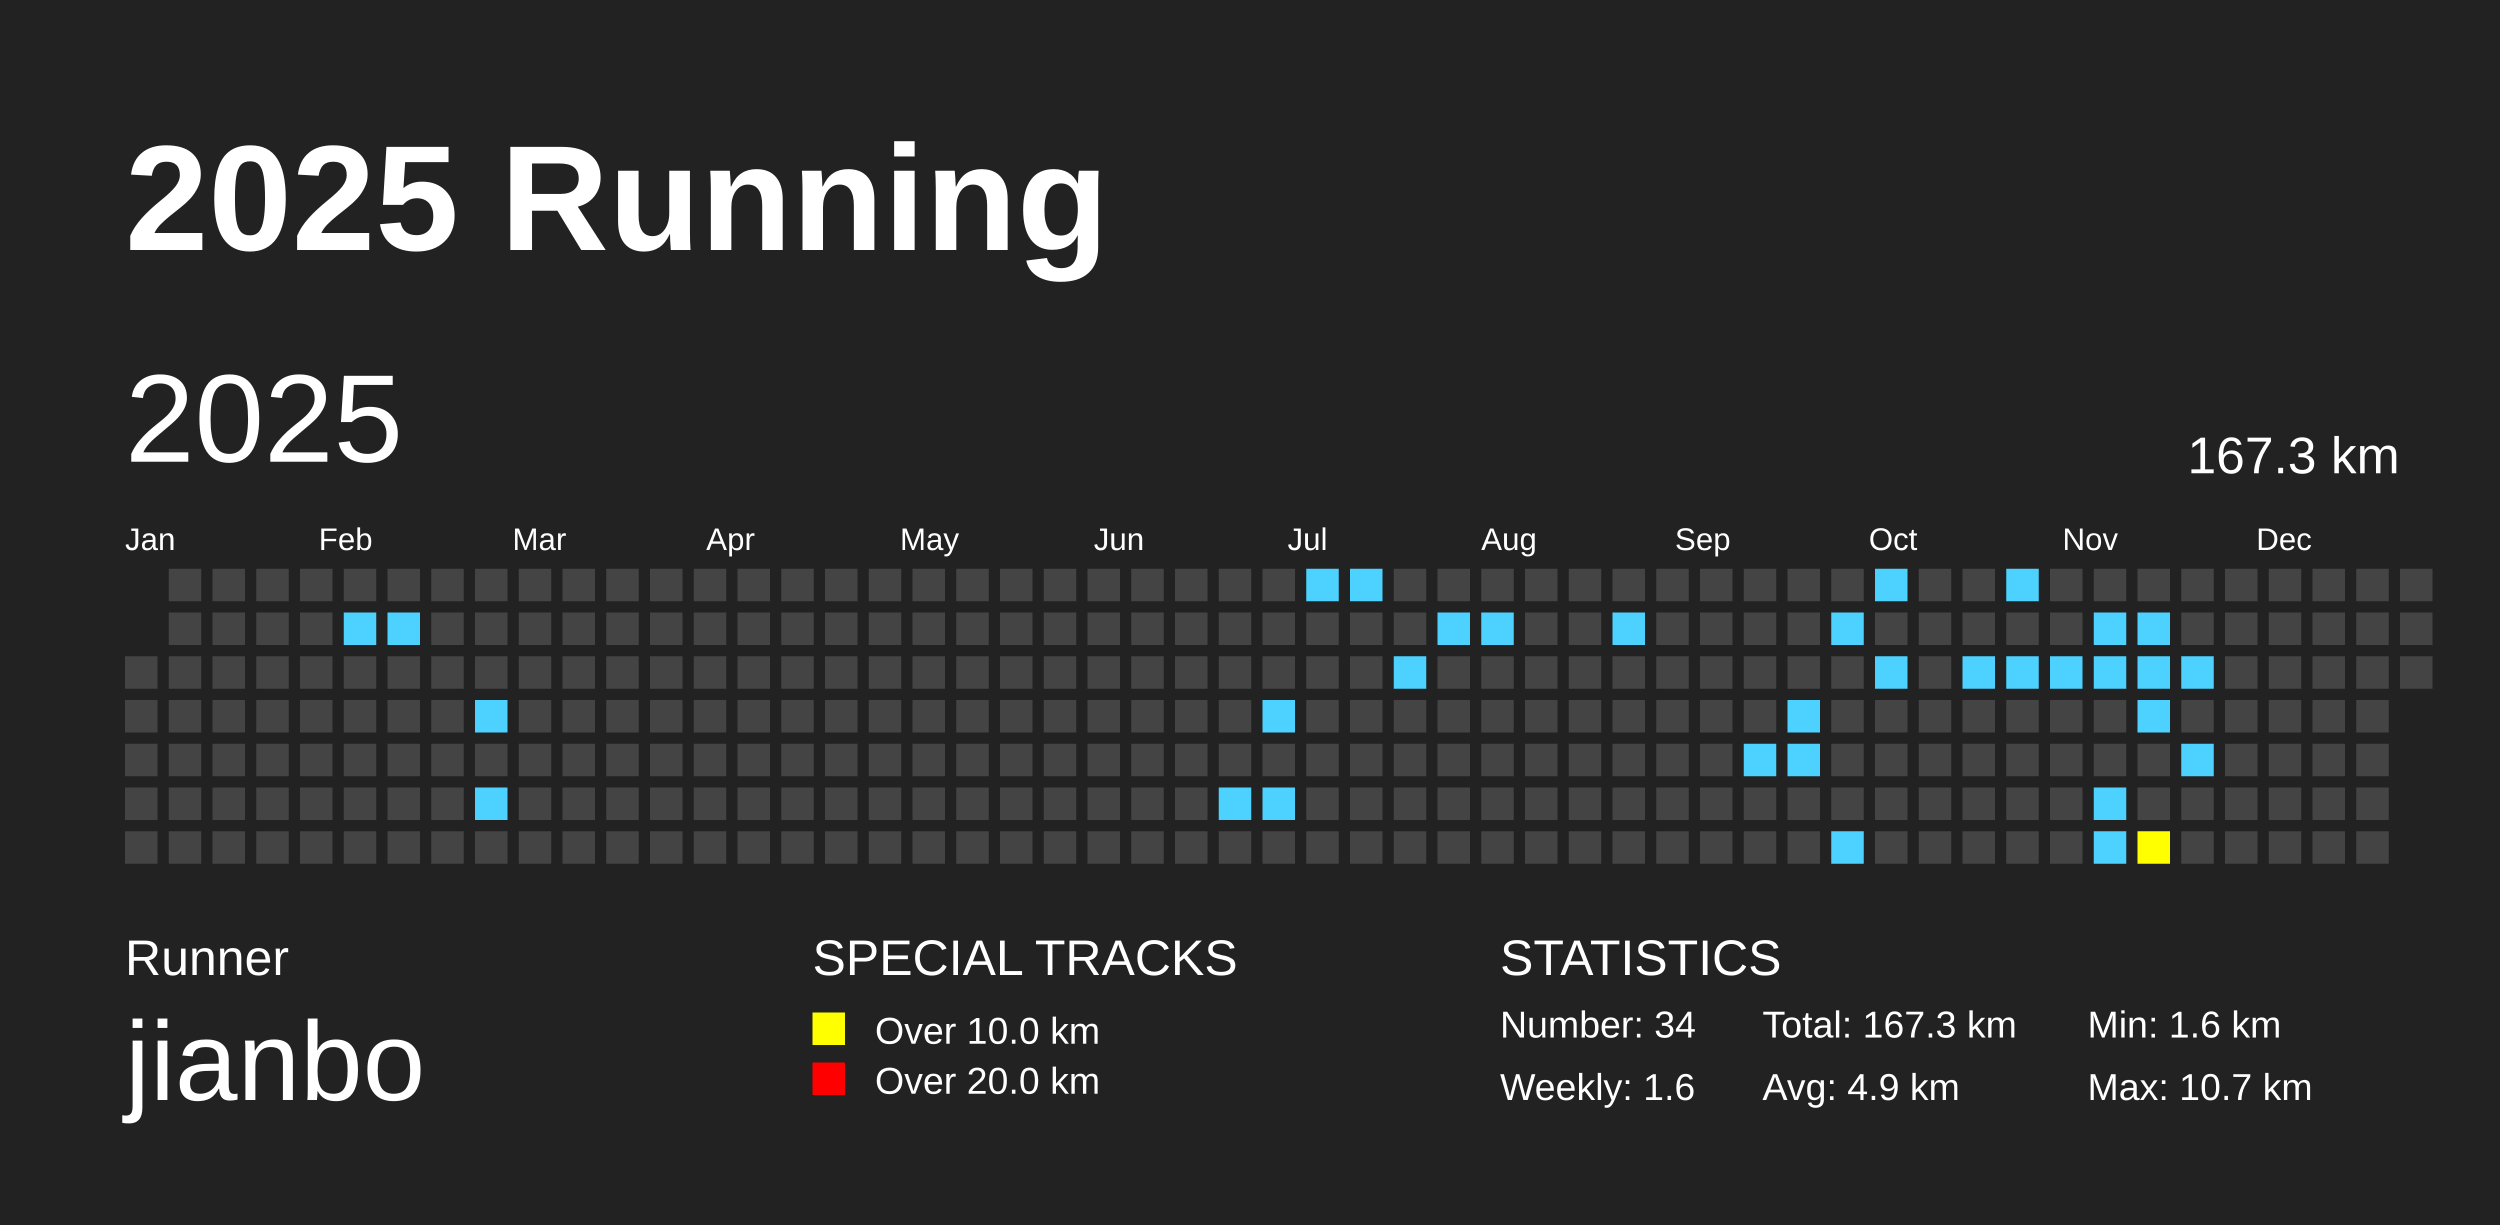
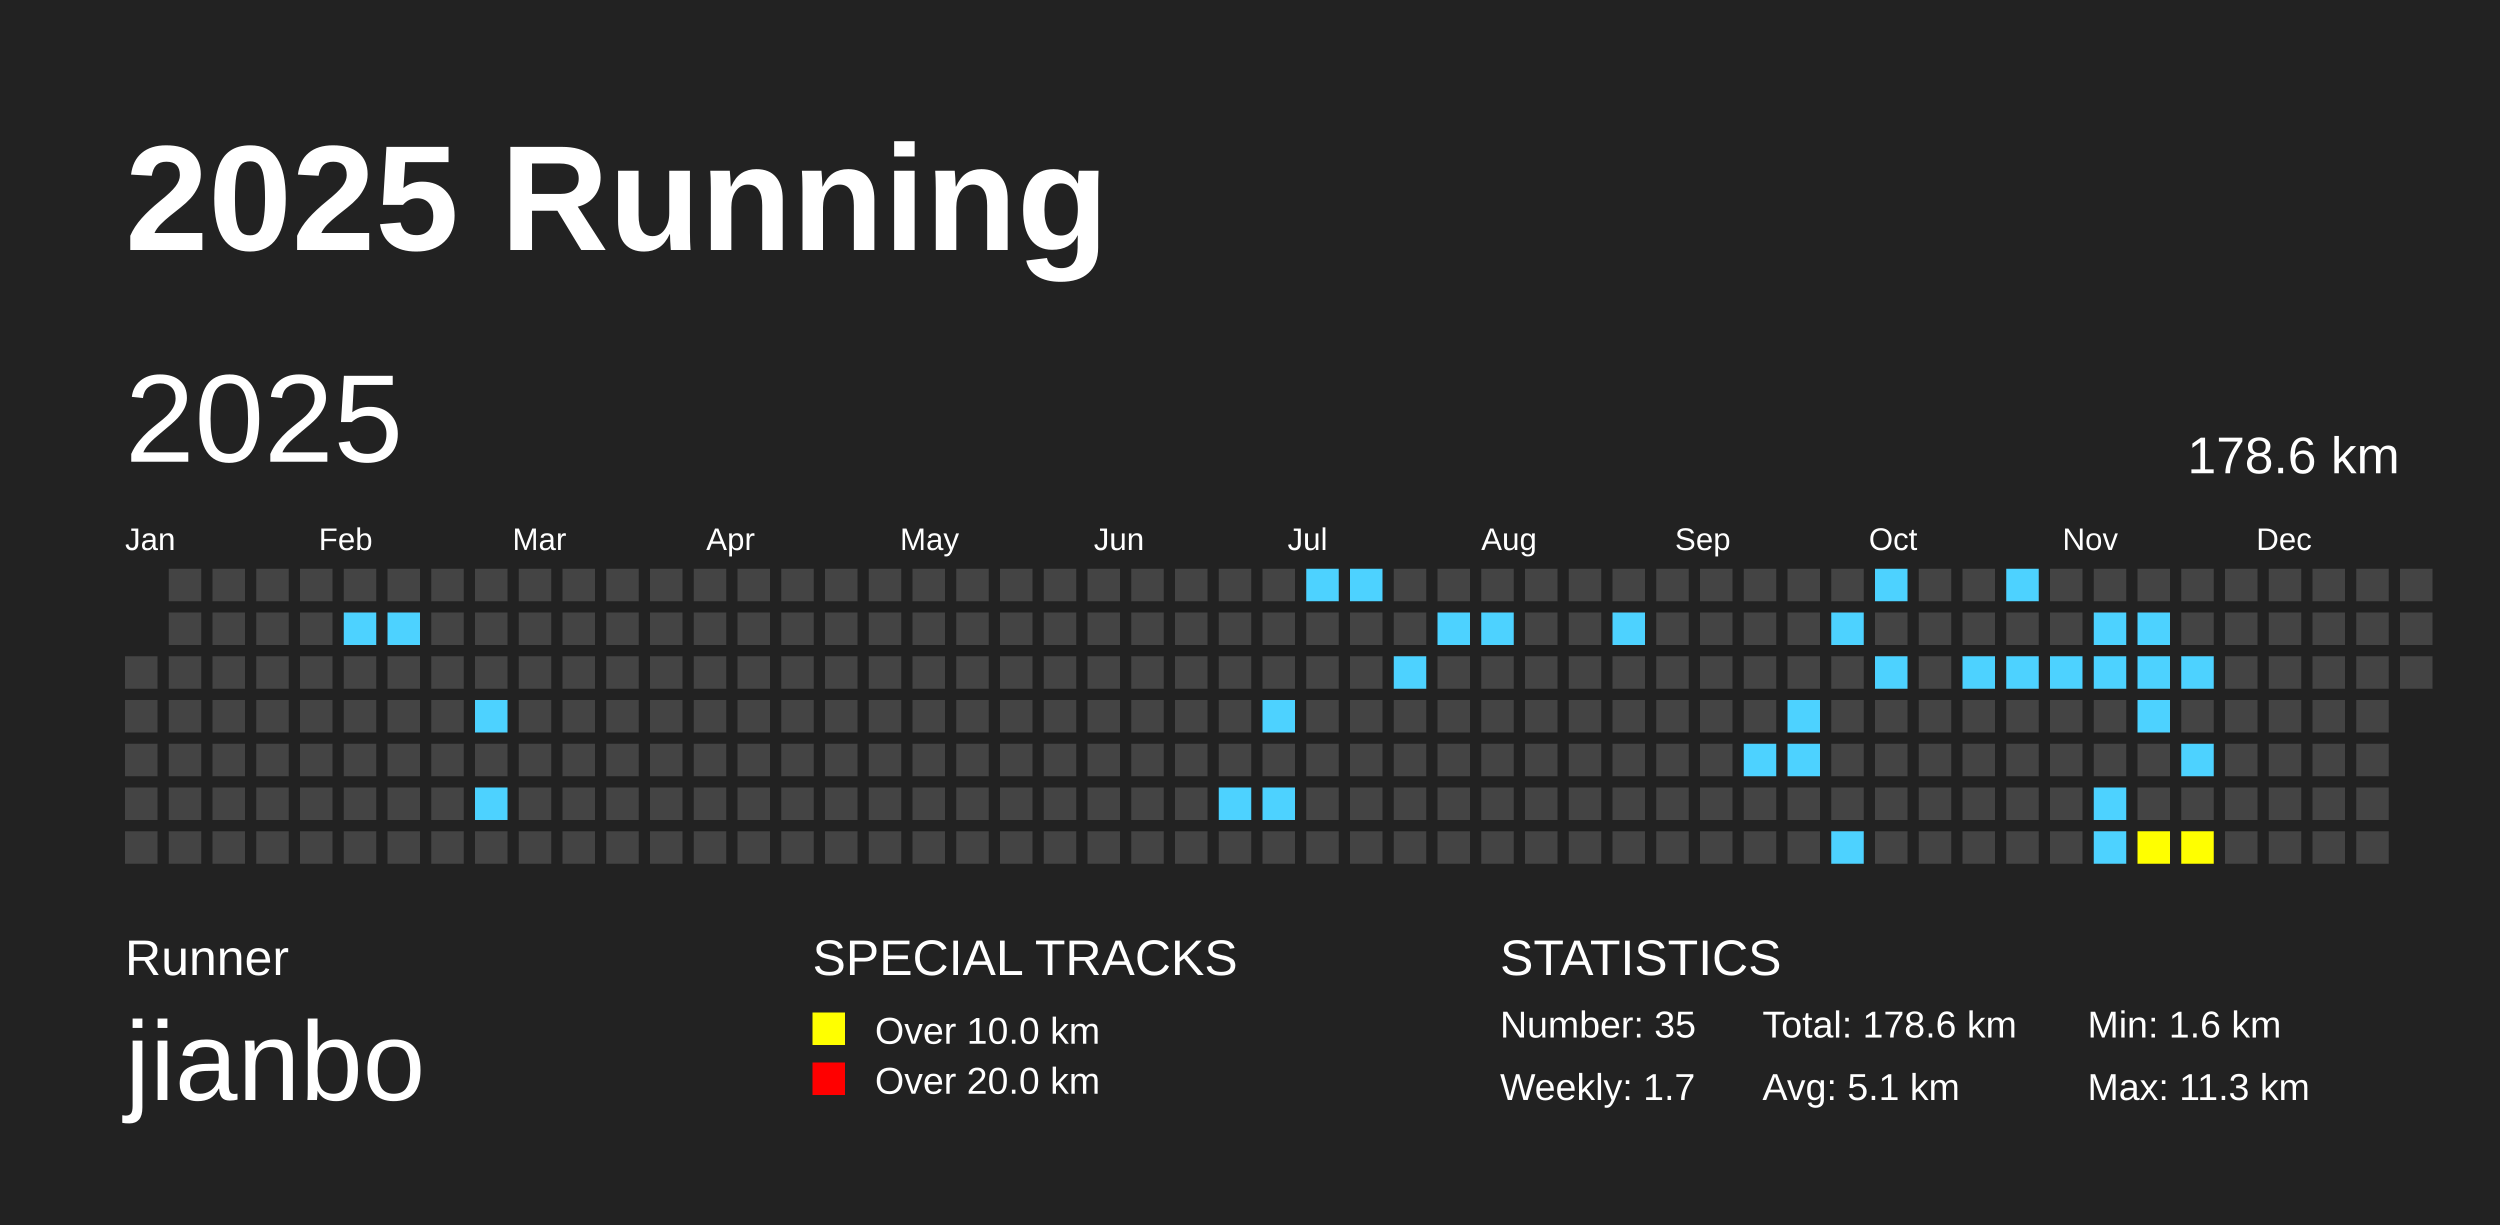
<svg xmlns="http://www.w3.org/2000/svg" baseProfile="full" height="98mm" version="1.1" viewBox="0,0,200,98" width="200mm">
  <defs />
  <rect fill="#222222" height="98" width="200" x="0" y="0" />
  <text fill="#FFFFFF" style="font-size:12px; font-family:Arial; font-weight:bold;" x="10" y="20">2025 Running</text>
  <text fill="#FFFFFF" style="font-size:4px; font-family:Arial" x="10" y="78">Runner</text>
  <text fill="#FFFFFF" style="font-size:9px; font-family:Arial" x="10" y="88">jianbo</text>
  <text fill="#FFFFFF" style="font-size:4px; font-family:Arial" x="65" y="78">SPECIAL TRACKS</text>
  <rect fill="yellow" height="2.6" width="2.6" x="65" y="81" />
  <text fill="#FFFFFF" style="font-size:3px; font-family:Arial" x="70" y="83.5">Over 10.0 km</text>
  <rect fill="red" height="2.6" width="2.6" x="65" y="85" />
  <text fill="#FFFFFF" style="font-size:3px; font-family:Arial" x="70" y="87.5">Over 20.0 km</text>
  <text fill="#FFFFFF" style="font-size:4px; font-family:Arial" x="120" y="78">STATISTICS</text>
-   <text fill="#FFFFFF" style="font-size:3px; font-family:Arial" x="120" y="83">Number: 34</text>
-   <text fill="#FFFFFF" style="font-size:3px; font-family:Arial" x="120" y="88">Weekly: 1.6</text>
-   <text fill="#FFFFFF" style="font-size:3px; font-family:Arial" x="141" y="83">Total: 167.3 km</text>
-   <text fill="#FFFFFF" style="font-size:3px; font-family:Arial" x="141" y="88">Avg: 4.9 km</text>
+   <text fill="#FFFFFF" style="font-size:3px; font-family:Arial" x="120" y="83">Number: 35</text>
+   <text fill="#FFFFFF" style="font-size:3px; font-family:Arial" x="120" y="88">Weekly: 1.7</text>
+   <text fill="#FFFFFF" style="font-size:3px; font-family:Arial" x="141" y="83">Total: 178.6 km</text>
+   <text fill="#FFFFFF" style="font-size:3px; font-family:Arial" x="141" y="88">Avg: 5.1 km</text>
  <text fill="#FFFFFF" style="font-size:3px; font-family:Arial" x="167" y="83">Min: 1.6 km</text>
-   <text fill="#FFFFFF" style="font-size:3px; font-family:Arial" x="167" y="88">Max: 10.7 km</text>
+   <text fill="#FFFFFF" style="font-size:3px; font-family:Arial" x="167" y="88">Max: 11.3 km</text>
  <text dominant-baseline="hanging" fill="#FFFFFF" style="font-size:10.0px; font-family:Arial;" x="10" y="30">2025</text>
-   <text dominant-baseline="hanging" fill="#FFFFFF" style="font-size:4.125px; font-family:Arial;" x="175" y="35">167.3 km</text>
+   <text dominant-baseline="hanging" fill="#FFFFFF" style="font-size:4.125px; font-family:Arial;" x="175" y="35">178.6 km</text>
  <text fill="#FFFFFF" style="font-size:2.5px; font-family:Arial" x="10.0" y="44">Jan</text>
  <text fill="#FFFFFF" style="font-size:2.5px; font-family:Arial" x="25.5" y="44">Feb</text>
  <text fill="#FFFFFF" style="font-size:2.5px; font-family:Arial" x="41.0" y="44">Mar</text>
  <text fill="#FFFFFF" style="font-size:2.5px; font-family:Arial" x="56.5" y="44">Apr</text>
  <text fill="#FFFFFF" style="font-size:2.5px; font-family:Arial" x="72.0" y="44">May</text>
  <text fill="#FFFFFF" style="font-size:2.5px; font-family:Arial" x="87.5" y="44">Jun</text>
  <text fill="#FFFFFF" style="font-size:2.5px; font-family:Arial" x="103.0" y="44">Jul</text>
  <text fill="#FFFFFF" style="font-size:2.5px; font-family:Arial" x="118.5" y="44">Aug</text>
  <text fill="#FFFFFF" style="font-size:2.5px; font-family:Arial" x="134.0" y="44">Sep</text>
  <text fill="#FFFFFF" style="font-size:2.5px; font-family:Arial" x="149.5" y="44">Oct</text>
  <text fill="#FFFFFF" style="font-size:2.5px; font-family:Arial" x="165.0" y="44">Nov</text>
  <text fill="#FFFFFF" style="font-size:2.5px; font-family:Arial" x="180.5" y="44">Dec</text>
  <rect fill="#444444" height="2.6" width="2.6" x="10.0" y="52.5" />
  <rect fill="#444444" height="2.6" width="2.6" x="10.0" y="56.0" />
  <rect fill="#444444" height="2.6" width="2.6" x="10.0" y="59.5" />
  <rect fill="#444444" height="2.6" width="2.6" x="10.0" y="63.0" />
  <rect fill="#444444" height="2.6" width="2.6" x="10.0" y="66.5" />
  <rect fill="#444444" height="2.6" width="2.6" x="13.5" y="45.5" />
  <rect fill="#444444" height="2.6" width="2.6" x="13.5" y="49.0" />
  <rect fill="#444444" height="2.6" width="2.6" x="13.5" y="52.5" />
  <rect fill="#444444" height="2.6" width="2.6" x="13.5" y="56.0" />
  <rect fill="#444444" height="2.6" width="2.6" x="13.5" y="59.5" />
  <rect fill="#444444" height="2.6" width="2.6" x="13.5" y="63.0" />
  <rect fill="#444444" height="2.6" width="2.6" x="13.5" y="66.5" />
  <rect fill="#444444" height="2.6" width="2.6" x="17.0" y="45.5" />
  <rect fill="#444444" height="2.6" width="2.6" x="17.0" y="49.0" />
  <rect fill="#444444" height="2.6" width="2.6" x="17.0" y="52.5" />
  <rect fill="#444444" height="2.6" width="2.6" x="17.0" y="56.0" />
  <rect fill="#444444" height="2.6" width="2.6" x="17.0" y="59.5" />
  <rect fill="#444444" height="2.6" width="2.6" x="17.0" y="63.0" />
  <rect fill="#444444" height="2.6" width="2.6" x="17.0" y="66.5" />
  <rect fill="#444444" height="2.6" width="2.6" x="20.5" y="45.5" />
  <rect fill="#444444" height="2.6" width="2.6" x="20.5" y="49.0" />
  <rect fill="#444444" height="2.6" width="2.6" x="20.5" y="52.5" />
  <rect fill="#444444" height="2.6" width="2.6" x="20.5" y="56.0" />
  <rect fill="#444444" height="2.6" width="2.6" x="20.5" y="59.5" />
  <rect fill="#444444" height="2.6" width="2.6" x="20.5" y="63.0" />
  <rect fill="#444444" height="2.6" width="2.6" x="20.5" y="66.5" />
  <rect fill="#444444" height="2.6" width="2.6" x="24.0" y="45.5" />
  <rect fill="#444444" height="2.6" width="2.6" x="24.0" y="49.0" />
  <rect fill="#444444" height="2.6" width="2.6" x="24.0" y="52.5" />
  <rect fill="#444444" height="2.6" width="2.6" x="24.0" y="56.0" />
  <rect fill="#444444" height="2.6" width="2.6" x="24.0" y="59.5" />
  <rect fill="#444444" height="2.6" width="2.6" x="24.0" y="63.0" />
  <rect fill="#444444" height="2.6" width="2.6" x="24.0" y="66.5" />
  <rect fill="#444444" height="2.6" width="2.6" x="27.5" y="45.5" />
  <rect fill="#4DD2FF" height="2.6" width="2.6" x="27.5" y="49.0" />
  <rect fill="#444444" height="2.6" width="2.6" x="27.5" y="52.5" />
  <rect fill="#444444" height="2.6" width="2.6" x="27.5" y="56.0" />
  <rect fill="#444444" height="2.6" width="2.6" x="27.5" y="59.5" />
  <rect fill="#444444" height="2.6" width="2.6" x="27.5" y="63.0" />
  <rect fill="#444444" height="2.6" width="2.6" x="27.5" y="66.5" />
  <rect fill="#444444" height="2.6" width="2.6" x="31.0" y="45.5" />
  <rect fill="#4DD2FF" height="2.6" width="2.6" x="31.0" y="49.0" />
  <rect fill="#444444" height="2.6" width="2.6" x="31.0" y="52.5" />
  <rect fill="#444444" height="2.6" width="2.6" x="31.0" y="56.0" />
  <rect fill="#444444" height="2.6" width="2.6" x="31.0" y="59.5" />
  <rect fill="#444444" height="2.6" width="2.6" x="31.0" y="63.0" />
  <rect fill="#444444" height="2.6" width="2.6" x="31.0" y="66.5" />
  <rect fill="#444444" height="2.6" width="2.6" x="34.5" y="45.5" />
  <rect fill="#444444" height="2.6" width="2.6" x="34.5" y="49.0" />
  <rect fill="#444444" height="2.6" width="2.6" x="34.5" y="52.5" />
  <rect fill="#444444" height="2.6" width="2.6" x="34.5" y="56.0" />
  <rect fill="#444444" height="2.6" width="2.6" x="34.5" y="59.5" />
  <rect fill="#444444" height="2.6" width="2.6" x="34.5" y="63.0" />
  <rect fill="#444444" height="2.6" width="2.6" x="34.5" y="66.5" />
  <rect fill="#444444" height="2.6" width="2.6" x="38.0" y="45.5" />
  <rect fill="#444444" height="2.6" width="2.6" x="38.0" y="49.0" />
  <rect fill="#444444" height="2.6" width="2.6" x="38.0" y="52.5" />
  <rect fill="#4DD2FF" height="2.6" width="2.6" x="38.0" y="56.0" />
  <rect fill="#444444" height="2.6" width="2.6" x="38.0" y="59.5" />
  <rect fill="#4DD2FF" height="2.6" width="2.6" x="38.0" y="63.0" />
  <rect fill="#444444" height="2.6" width="2.6" x="38.0" y="66.5" />
  <rect fill="#444444" height="2.6" width="2.6" x="41.5" y="45.5" />
  <rect fill="#444444" height="2.6" width="2.6" x="41.5" y="49.0" />
  <rect fill="#444444" height="2.6" width="2.6" x="41.5" y="52.5" />
  <rect fill="#444444" height="2.6" width="2.6" x="41.5" y="56.0" />
  <rect fill="#444444" height="2.6" width="2.6" x="41.5" y="59.5" />
  <rect fill="#444444" height="2.6" width="2.6" x="41.5" y="63.0" />
  <rect fill="#444444" height="2.6" width="2.6" x="41.5" y="66.5" />
  <rect fill="#444444" height="2.6" width="2.6" x="45.0" y="45.5" />
  <rect fill="#444444" height="2.6" width="2.6" x="45.0" y="49.0" />
  <rect fill="#444444" height="2.6" width="2.6" x="45.0" y="52.5" />
  <rect fill="#444444" height="2.6" width="2.6" x="45.0" y="56.0" />
  <rect fill="#444444" height="2.6" width="2.6" x="45.0" y="59.5" />
  <rect fill="#444444" height="2.6" width="2.6" x="45.0" y="63.0" />
  <rect fill="#444444" height="2.6" width="2.6" x="45.0" y="66.5" />
  <rect fill="#444444" height="2.6" width="2.6" x="48.5" y="45.5" />
  <rect fill="#444444" height="2.6" width="2.6" x="48.5" y="49.0" />
  <rect fill="#444444" height="2.6" width="2.6" x="48.5" y="52.5" />
  <rect fill="#444444" height="2.6" width="2.6" x="48.5" y="56.0" />
  <rect fill="#444444" height="2.6" width="2.6" x="48.5" y="59.5" />
  <rect fill="#444444" height="2.6" width="2.6" x="48.5" y="63.0" />
  <rect fill="#444444" height="2.6" width="2.6" x="48.5" y="66.5" />
  <rect fill="#444444" height="2.6" width="2.6" x="52.0" y="45.5" />
  <rect fill="#444444" height="2.6" width="2.6" x="52.0" y="49.0" />
  <rect fill="#444444" height="2.6" width="2.6" x="52.0" y="52.5" />
  <rect fill="#444444" height="2.6" width="2.6" x="52.0" y="56.0" />
  <rect fill="#444444" height="2.6" width="2.6" x="52.0" y="59.5" />
  <rect fill="#444444" height="2.6" width="2.6" x="52.0" y="63.0" />
  <rect fill="#444444" height="2.6" width="2.6" x="52.0" y="66.5" />
  <rect fill="#444444" height="2.6" width="2.6" x="55.5" y="45.5" />
  <rect fill="#444444" height="2.6" width="2.6" x="55.5" y="49.0" />
  <rect fill="#444444" height="2.6" width="2.6" x="55.5" y="52.5" />
  <rect fill="#444444" height="2.6" width="2.6" x="55.5" y="56.0" />
  <rect fill="#444444" height="2.6" width="2.6" x="55.5" y="59.5" />
  <rect fill="#444444" height="2.6" width="2.6" x="55.5" y="63.0" />
  <rect fill="#444444" height="2.6" width="2.6" x="55.5" y="66.5" />
  <rect fill="#444444" height="2.6" width="2.6" x="59.0" y="45.5" />
  <rect fill="#444444" height="2.6" width="2.6" x="59.0" y="49.0" />
  <rect fill="#444444" height="2.6" width="2.6" x="59.0" y="52.5" />
  <rect fill="#444444" height="2.6" width="2.6" x="59.0" y="56.0" />
  <rect fill="#444444" height="2.6" width="2.6" x="59.0" y="59.5" />
  <rect fill="#444444" height="2.6" width="2.6" x="59.0" y="63.0" />
  <rect fill="#444444" height="2.6" width="2.6" x="59.0" y="66.5" />
  <rect fill="#444444" height="2.6" width="2.6" x="62.5" y="45.5" />
  <rect fill="#444444" height="2.6" width="2.6" x="62.5" y="49.0" />
  <rect fill="#444444" height="2.6" width="2.6" x="62.5" y="52.5" />
  <rect fill="#444444" height="2.6" width="2.6" x="62.5" y="56.0" />
  <rect fill="#444444" height="2.6" width="2.6" x="62.5" y="59.5" />
  <rect fill="#444444" height="2.6" width="2.6" x="62.5" y="63.0" />
  <rect fill="#444444" height="2.6" width="2.6" x="62.5" y="66.5" />
  <rect fill="#444444" height="2.6" width="2.6" x="66.0" y="45.5" />
  <rect fill="#444444" height="2.6" width="2.6" x="66.0" y="49.0" />
  <rect fill="#444444" height="2.6" width="2.6" x="66.0" y="52.5" />
  <rect fill="#444444" height="2.6" width="2.6" x="66.0" y="56.0" />
  <rect fill="#444444" height="2.6" width="2.6" x="66.0" y="59.5" />
  <rect fill="#444444" height="2.6" width="2.6" x="66.0" y="63.0" />
  <rect fill="#444444" height="2.6" width="2.6" x="66.0" y="66.5" />
  <rect fill="#444444" height="2.6" width="2.6" x="69.5" y="45.5" />
  <rect fill="#444444" height="2.6" width="2.6" x="69.5" y="49.0" />
  <rect fill="#444444" height="2.6" width="2.6" x="69.5" y="52.5" />
  <rect fill="#444444" height="2.6" width="2.6" x="69.5" y="56.0" />
  <rect fill="#444444" height="2.6" width="2.6" x="69.5" y="59.5" />
  <rect fill="#444444" height="2.6" width="2.6" x="69.5" y="63.0" />
  <rect fill="#444444" height="2.6" width="2.6" x="69.5" y="66.5" />
  <rect fill="#444444" height="2.6" width="2.6" x="73.0" y="45.5" />
  <rect fill="#444444" height="2.6" width="2.6" x="73.0" y="49.0" />
  <rect fill="#444444" height="2.6" width="2.6" x="73.0" y="52.5" />
  <rect fill="#444444" height="2.6" width="2.6" x="73.0" y="56.0" />
  <rect fill="#444444" height="2.6" width="2.6" x="73.0" y="59.5" />
  <rect fill="#444444" height="2.6" width="2.6" x="73.0" y="63.0" />
  <rect fill="#444444" height="2.6" width="2.6" x="73.0" y="66.5" />
  <rect fill="#444444" height="2.6" width="2.6" x="76.5" y="45.5" />
  <rect fill="#444444" height="2.6" width="2.6" x="76.5" y="49.0" />
  <rect fill="#444444" height="2.6" width="2.6" x="76.5" y="52.5" />
  <rect fill="#444444" height="2.6" width="2.6" x="76.5" y="56.0" />
  <rect fill="#444444" height="2.6" width="2.6" x="76.5" y="59.5" />
  <rect fill="#444444" height="2.6" width="2.6" x="76.5" y="63.0" />
  <rect fill="#444444" height="2.6" width="2.6" x="76.5" y="66.5" />
  <rect fill="#444444" height="2.6" width="2.6" x="80.0" y="45.5" />
  <rect fill="#444444" height="2.6" width="2.6" x="80.0" y="49.0" />
  <rect fill="#444444" height="2.6" width="2.6" x="80.0" y="52.5" />
  <rect fill="#444444" height="2.6" width="2.6" x="80.0" y="56.0" />
  <rect fill="#444444" height="2.6" width="2.6" x="80.0" y="59.5" />
  <rect fill="#444444" height="2.6" width="2.6" x="80.0" y="63.0" />
  <rect fill="#444444" height="2.6" width="2.6" x="80.0" y="66.5" />
  <rect fill="#444444" height="2.6" width="2.6" x="83.5" y="45.5" />
  <rect fill="#444444" height="2.6" width="2.6" x="83.5" y="49.0" />
  <rect fill="#444444" height="2.6" width="2.6" x="83.5" y="52.5" />
  <rect fill="#444444" height="2.6" width="2.6" x="83.5" y="56.0" />
  <rect fill="#444444" height="2.6" width="2.6" x="83.5" y="59.5" />
  <rect fill="#444444" height="2.6" width="2.6" x="83.5" y="63.0" />
  <rect fill="#444444" height="2.6" width="2.6" x="83.5" y="66.5" />
  <rect fill="#444444" height="2.6" width="2.6" x="87.0" y="45.5" />
  <rect fill="#444444" height="2.6" width="2.6" x="87.0" y="49.0" />
  <rect fill="#444444" height="2.6" width="2.6" x="87.0" y="52.5" />
  <rect fill="#444444" height="2.6" width="2.6" x="87.0" y="56.0" />
  <rect fill="#444444" height="2.6" width="2.6" x="87.0" y="59.5" />
  <rect fill="#444444" height="2.6" width="2.6" x="87.0" y="63.0" />
  <rect fill="#444444" height="2.6" width="2.6" x="87.0" y="66.5" />
  <rect fill="#444444" height="2.6" width="2.6" x="90.5" y="45.5" />
  <rect fill="#444444" height="2.6" width="2.6" x="90.5" y="49.0" />
  <rect fill="#444444" height="2.6" width="2.6" x="90.5" y="52.5" />
  <rect fill="#444444" height="2.6" width="2.6" x="90.5" y="56.0" />
  <rect fill="#444444" height="2.6" width="2.6" x="90.5" y="59.5" />
  <rect fill="#444444" height="2.6" width="2.6" x="90.5" y="63.0" />
  <rect fill="#444444" height="2.6" width="2.6" x="90.5" y="66.5" />
  <rect fill="#444444" height="2.6" width="2.6" x="94.0" y="45.5" />
  <rect fill="#444444" height="2.6" width="2.6" x="94.0" y="49.0" />
  <rect fill="#444444" height="2.6" width="2.6" x="94.0" y="52.5" />
  <rect fill="#444444" height="2.6" width="2.6" x="94.0" y="56.0" />
  <rect fill="#444444" height="2.6" width="2.6" x="94.0" y="59.5" />
  <rect fill="#444444" height="2.6" width="2.6" x="94.0" y="63.0" />
  <rect fill="#444444" height="2.6" width="2.6" x="94.0" y="66.5" />
  <rect fill="#444444" height="2.6" width="2.6" x="97.5" y="45.5" />
  <rect fill="#444444" height="2.6" width="2.6" x="97.5" y="49.0" />
  <rect fill="#444444" height="2.6" width="2.6" x="97.5" y="52.5" />
  <rect fill="#444444" height="2.6" width="2.6" x="97.5" y="56.0" />
  <rect fill="#444444" height="2.6" width="2.6" x="97.5" y="59.5" />
  <rect fill="#4DD2FF" height="2.6" width="2.6" x="97.5" y="63.0" />
  <rect fill="#444444" height="2.6" width="2.6" x="97.5" y="66.5" />
  <rect fill="#444444" height="2.6" width="2.6" x="101.0" y="45.5" />
  <rect fill="#444444" height="2.6" width="2.6" x="101.0" y="49.0" />
  <rect fill="#444444" height="2.6" width="2.6" x="101.0" y="52.5" />
  <rect fill="#4DD2FF" height="2.6" width="2.6" x="101.0" y="56.0" />
  <rect fill="#444444" height="2.6" width="2.6" x="101.0" y="59.5" />
  <rect fill="#4DD2FF" height="2.6" width="2.6" x="101.0" y="63.0" />
  <rect fill="#444444" height="2.6" width="2.6" x="101.0" y="66.5" />
  <rect fill="#4DD2FF" height="2.6" width="2.6" x="104.5" y="45.5" />
  <rect fill="#444444" height="2.6" width="2.6" x="104.5" y="49.0" />
  <rect fill="#444444" height="2.6" width="2.6" x="104.5" y="52.5" />
  <rect fill="#444444" height="2.6" width="2.6" x="104.5" y="56.0" />
  <rect fill="#444444" height="2.6" width="2.6" x="104.5" y="59.5" />
  <rect fill="#444444" height="2.6" width="2.6" x="104.5" y="63.0" />
  <rect fill="#444444" height="2.6" width="2.6" x="104.5" y="66.5" />
  <rect fill="#4DD2FF" height="2.6" width="2.6" x="108.0" y="45.5" />
  <rect fill="#444444" height="2.6" width="2.6" x="108.0" y="49.0" />
  <rect fill="#444444" height="2.6" width="2.6" x="108.0" y="52.5" />
  <rect fill="#444444" height="2.6" width="2.6" x="108.0" y="56.0" />
  <rect fill="#444444" height="2.6" width="2.6" x="108.0" y="59.5" />
  <rect fill="#444444" height="2.6" width="2.6" x="108.0" y="63.0" />
  <rect fill="#444444" height="2.6" width="2.6" x="108.0" y="66.5" />
  <rect fill="#444444" height="2.6" width="2.6" x="111.5" y="45.5" />
  <rect fill="#444444" height="2.6" width="2.6" x="111.5" y="49.0" />
  <rect fill="#4DD2FF" height="2.6" width="2.6" x="111.5" y="52.5" />
  <rect fill="#444444" height="2.6" width="2.6" x="111.5" y="56.0" />
  <rect fill="#444444" height="2.6" width="2.6" x="111.5" y="59.5" />
  <rect fill="#444444" height="2.6" width="2.6" x="111.5" y="63.0" />
  <rect fill="#444444" height="2.6" width="2.6" x="111.5" y="66.5" />
  <rect fill="#444444" height="2.6" width="2.6" x="115.0" y="45.5" />
  <rect fill="#4DD2FF" height="2.6" width="2.6" x="115.0" y="49.0" />
  <rect fill="#444444" height="2.6" width="2.6" x="115.0" y="52.5" />
  <rect fill="#444444" height="2.6" width="2.6" x="115.0" y="56.0" />
  <rect fill="#444444" height="2.6" width="2.6" x="115.0" y="59.5" />
  <rect fill="#444444" height="2.6" width="2.6" x="115.0" y="63.0" />
  <rect fill="#444444" height="2.6" width="2.6" x="115.0" y="66.5" />
  <rect fill="#444444" height="2.6" width="2.6" x="118.5" y="45.5" />
  <rect fill="#4DD2FF" height="2.6" width="2.6" x="118.5" y="49.0" />
  <rect fill="#444444" height="2.6" width="2.6" x="118.5" y="52.5" />
  <rect fill="#444444" height="2.6" width="2.6" x="118.5" y="56.0" />
  <rect fill="#444444" height="2.6" width="2.6" x="118.5" y="59.5" />
  <rect fill="#444444" height="2.6" width="2.6" x="118.5" y="63.0" />
  <rect fill="#444444" height="2.6" width="2.6" x="118.5" y="66.5" />
  <rect fill="#444444" height="2.6" width="2.6" x="122.0" y="45.5" />
  <rect fill="#444444" height="2.6" width="2.6" x="122.0" y="49.0" />
  <rect fill="#444444" height="2.6" width="2.6" x="122.0" y="52.5" />
  <rect fill="#444444" height="2.6" width="2.6" x="122.0" y="56.0" />
  <rect fill="#444444" height="2.6" width="2.6" x="122.0" y="59.5" />
  <rect fill="#444444" height="2.6" width="2.6" x="122.0" y="63.0" />
  <rect fill="#444444" height="2.6" width="2.6" x="122.0" y="66.5" />
  <rect fill="#444444" height="2.6" width="2.6" x="125.5" y="45.5" />
  <rect fill="#444444" height="2.6" width="2.6" x="125.5" y="49.0" />
  <rect fill="#444444" height="2.6" width="2.6" x="125.5" y="52.5" />
  <rect fill="#444444" height="2.6" width="2.6" x="125.5" y="56.0" />
  <rect fill="#444444" height="2.6" width="2.6" x="125.5" y="59.5" />
  <rect fill="#444444" height="2.6" width="2.6" x="125.5" y="63.0" />
  <rect fill="#444444" height="2.6" width="2.6" x="125.5" y="66.5" />
  <rect fill="#444444" height="2.6" width="2.6" x="129.0" y="45.5" />
  <rect fill="#4DD2FF" height="2.6" width="2.6" x="129.0" y="49.0" />
  <rect fill="#444444" height="2.6" width="2.6" x="129.0" y="52.5" />
  <rect fill="#444444" height="2.6" width="2.6" x="129.0" y="56.0" />
  <rect fill="#444444" height="2.6" width="2.6" x="129.0" y="59.5" />
  <rect fill="#444444" height="2.6" width="2.6" x="129.0" y="63.0" />
  <rect fill="#444444" height="2.6" width="2.6" x="129.0" y="66.5" />
  <rect fill="#444444" height="2.6" width="2.6" x="132.5" y="45.5" />
  <rect fill="#444444" height="2.6" width="2.6" x="132.5" y="49.0" />
  <rect fill="#444444" height="2.6" width="2.6" x="132.5" y="52.5" />
  <rect fill="#444444" height="2.6" width="2.6" x="132.5" y="56.0" />
  <rect fill="#444444" height="2.6" width="2.6" x="132.5" y="59.5" />
  <rect fill="#444444" height="2.6" width="2.6" x="132.5" y="63.0" />
  <rect fill="#444444" height="2.6" width="2.6" x="132.5" y="66.5" />
  <rect fill="#444444" height="2.6" width="2.6" x="136.0" y="45.5" />
  <rect fill="#444444" height="2.6" width="2.6" x="136.0" y="49.0" />
  <rect fill="#444444" height="2.6" width="2.6" x="136.0" y="52.5" />
  <rect fill="#444444" height="2.6" width="2.6" x="136.0" y="56.0" />
  <rect fill="#444444" height="2.6" width="2.6" x="136.0" y="59.5" />
  <rect fill="#444444" height="2.6" width="2.6" x="136.0" y="63.0" />
  <rect fill="#444444" height="2.6" width="2.6" x="136.0" y="66.5" />
  <rect fill="#444444" height="2.6" width="2.6" x="139.5" y="45.5" />
  <rect fill="#444444" height="2.6" width="2.6" x="139.5" y="49.0" />
  <rect fill="#444444" height="2.6" width="2.6" x="139.5" y="52.5" />
  <rect fill="#444444" height="2.6" width="2.6" x="139.5" y="56.0" />
  <rect fill="#4DD2FF" height="2.6" width="2.6" x="139.5" y="59.5" />
  <rect fill="#444444" height="2.6" width="2.6" x="139.5" y="63.0" />
  <rect fill="#444444" height="2.6" width="2.6" x="139.5" y="66.5" />
  <rect fill="#444444" height="2.6" width="2.6" x="143.0" y="45.5" />
  <rect fill="#444444" height="2.6" width="2.6" x="143.0" y="49.0" />
  <rect fill="#444444" height="2.6" width="2.6" x="143.0" y="52.5" />
  <rect fill="#4DD2FF" height="2.6" width="2.6" x="143.0" y="56.0" />
  <rect fill="#4DD2FF" height="2.6" width="2.6" x="143.0" y="59.5" />
  <rect fill="#444444" height="2.6" width="2.6" x="143.0" y="63.0" />
  <rect fill="#444444" height="2.6" width="2.6" x="143.0" y="66.5" />
  <rect fill="#444444" height="2.6" width="2.6" x="146.5" y="45.5" />
  <rect fill="#4DD2FF" height="2.6" width="2.6" x="146.5" y="49.0" />
  <rect fill="#444444" height="2.6" width="2.6" x="146.5" y="52.5" />
  <rect fill="#444444" height="2.6" width="2.6" x="146.5" y="56.0" />
  <rect fill="#444444" height="2.6" width="2.6" x="146.5" y="59.5" />
  <rect fill="#444444" height="2.6" width="2.6" x="146.5" y="63.0" />
  <rect fill="#4DD2FF" height="2.6" width="2.6" x="146.5" y="66.5" />
  <rect fill="#4DD2FF" height="2.6" width="2.6" x="150.0" y="45.5" />
  <rect fill="#444444" height="2.6" width="2.6" x="150.0" y="49.0" />
  <rect fill="#4DD2FF" height="2.6" width="2.6" x="150.0" y="52.5" />
  <rect fill="#444444" height="2.6" width="2.6" x="150.0" y="56.0" />
  <rect fill="#444444" height="2.6" width="2.6" x="150.0" y="59.5" />
  <rect fill="#444444" height="2.6" width="2.6" x="150.0" y="63.0" />
  <rect fill="#444444" height="2.6" width="2.6" x="150.0" y="66.5" />
  <rect fill="#444444" height="2.6" width="2.6" x="153.5" y="45.5" />
  <rect fill="#444444" height="2.6" width="2.6" x="153.5" y="49.0" />
  <rect fill="#444444" height="2.6" width="2.6" x="153.5" y="52.5" />
  <rect fill="#444444" height="2.6" width="2.6" x="153.5" y="56.0" />
  <rect fill="#444444" height="2.6" width="2.6" x="153.5" y="59.5" />
  <rect fill="#444444" height="2.6" width="2.6" x="153.5" y="63.0" />
  <rect fill="#444444" height="2.6" width="2.6" x="153.5" y="66.5" />
  <rect fill="#444444" height="2.6" width="2.6" x="157.0" y="45.5" />
  <rect fill="#444444" height="2.6" width="2.6" x="157.0" y="49.0" />
  <rect fill="#4DD2FF" height="2.6" width="2.6" x="157.0" y="52.5" />
  <rect fill="#444444" height="2.6" width="2.6" x="157.0" y="56.0" />
  <rect fill="#444444" height="2.6" width="2.6" x="157.0" y="59.5" />
  <rect fill="#444444" height="2.6" width="2.6" x="157.0" y="63.0" />
  <rect fill="#444444" height="2.6" width="2.6" x="157.0" y="66.5" />
  <rect fill="#4DD2FF" height="2.6" width="2.6" x="160.5" y="45.5" />
  <rect fill="#444444" height="2.6" width="2.6" x="160.5" y="49.0" />
  <rect fill="#4DD2FF" height="2.6" width="2.6" x="160.5" y="52.5" />
  <rect fill="#444444" height="2.6" width="2.6" x="160.5" y="56.0" />
  <rect fill="#444444" height="2.6" width="2.6" x="160.5" y="59.5" />
  <rect fill="#444444" height="2.6" width="2.6" x="160.5" y="63.0" />
  <rect fill="#444444" height="2.6" width="2.6" x="160.5" y="66.5" />
  <rect fill="#444444" height="2.6" width="2.6" x="164.0" y="45.5" />
  <rect fill="#444444" height="2.6" width="2.6" x="164.0" y="49.0" />
  <rect fill="#4DD2FF" height="2.6" width="2.6" x="164.0" y="52.5" />
  <rect fill="#444444" height="2.6" width="2.6" x="164.0" y="56.0" />
  <rect fill="#444444" height="2.6" width="2.6" x="164.0" y="59.5" />
  <rect fill="#444444" height="2.6" width="2.6" x="164.0" y="63.0" />
  <rect fill="#444444" height="2.6" width="2.6" x="164.0" y="66.5" />
  <rect fill="#444444" height="2.6" width="2.6" x="167.5" y="45.5" />
  <rect fill="#4DD2FF" height="2.6" width="2.6" x="167.5" y="49.0" />
  <rect fill="#4DD2FF" height="2.6" width="2.6" x="167.5" y="52.5" />
  <rect fill="#444444" height="2.6" width="2.6" x="167.5" y="56.0" />
  <rect fill="#444444" height="2.6" width="2.6" x="167.5" y="59.5" />
  <rect fill="#4DD2FF" height="2.6" width="2.6" x="167.5" y="63.0" />
  <rect fill="#4DD2FF" height="2.6" width="2.6" x="167.5" y="66.5" />
  <rect fill="#444444" height="2.6" width="2.6" x="171.0" y="45.5" />
  <rect fill="#4DD2FF" height="2.6" width="2.6" x="171.0" y="49.0" />
  <rect fill="#4DD2FF" height="2.6" width="2.6" x="171.0" y="52.5" />
  <rect fill="#4DD2FF" height="2.6" width="2.6" x="171.0" y="56.0" />
  <rect fill="#444444" height="2.6" width="2.6" x="171.0" y="59.5" />
  <rect fill="#444444" height="2.6" width="2.6" x="171.0" y="63.0" />
  <rect fill="yellow" height="2.6" width="2.6" x="171.0" y="66.5" />
  <rect fill="#444444" height="2.6" width="2.6" x="174.5" y="45.5" />
  <rect fill="#444444" height="2.6" width="2.6" x="174.5" y="49.0" />
  <rect fill="#4DD2FF" height="2.6" width="2.6" x="174.5" y="52.5" />
  <rect fill="#444444" height="2.6" width="2.6" x="174.5" y="56.0" />
  <rect fill="#4DD2FF" height="2.6" width="2.6" x="174.5" y="59.5" />
  <rect fill="#444444" height="2.6" width="2.6" x="174.5" y="63.0" />
-   <rect fill="#444444" height="2.6" width="2.6" x="174.5" y="66.5" />
+   <rect fill="yellow" height="2.6" width="2.6" x="174.5" y="66.5" />
  <rect fill="#444444" height="2.6" width="2.6" x="178.0" y="45.5" />
  <rect fill="#444444" height="2.6" width="2.6" x="178.0" y="49.0" />
  <rect fill="#444444" height="2.6" width="2.6" x="178.0" y="52.5" />
  <rect fill="#444444" height="2.6" width="2.6" x="178.0" y="56.0" />
  <rect fill="#444444" height="2.6" width="2.6" x="178.0" y="59.5" />
  <rect fill="#444444" height="2.6" width="2.6" x="178.0" y="63.0" />
  <rect fill="#444444" height="2.6" width="2.6" x="178.0" y="66.5" />
  <rect fill="#444444" height="2.6" width="2.6" x="181.5" y="45.5" />
  <rect fill="#444444" height="2.6" width="2.6" x="181.5" y="49.0" />
  <rect fill="#444444" height="2.6" width="2.6" x="181.5" y="52.5" />
  <rect fill="#444444" height="2.6" width="2.6" x="181.5" y="56.0" />
  <rect fill="#444444" height="2.6" width="2.6" x="181.5" y="59.5" />
  <rect fill="#444444" height="2.6" width="2.6" x="181.5" y="63.0" />
  <rect fill="#444444" height="2.6" width="2.6" x="181.5" y="66.5" />
  <rect fill="#444444" height="2.6" width="2.6" x="185.0" y="45.5" />
  <rect fill="#444444" height="2.6" width="2.6" x="185.0" y="49.0" />
  <rect fill="#444444" height="2.6" width="2.6" x="185.0" y="52.5" />
  <rect fill="#444444" height="2.6" width="2.6" x="185.0" y="56.0" />
  <rect fill="#444444" height="2.6" width="2.6" x="185.0" y="59.5" />
  <rect fill="#444444" height="2.6" width="2.6" x="185.0" y="63.0" />
  <rect fill="#444444" height="2.6" width="2.6" x="185.0" y="66.5" />
  <rect fill="#444444" height="2.6" width="2.6" x="188.5" y="45.5" />
  <rect fill="#444444" height="2.6" width="2.6" x="188.5" y="49.0" />
  <rect fill="#444444" height="2.6" width="2.6" x="188.5" y="52.5" />
  <rect fill="#444444" height="2.6" width="2.6" x="188.5" y="56.0" />
  <rect fill="#444444" height="2.6" width="2.6" x="188.5" y="59.5" />
  <rect fill="#444444" height="2.6" width="2.6" x="188.5" y="63.0" />
  <rect fill="#444444" height="2.6" width="2.6" x="188.5" y="66.5" />
  <rect fill="#444444" height="2.6" width="2.6" x="192.0" y="45.5" />
  <rect fill="#444444" height="2.6" width="2.6" x="192.0" y="49.0" />
  <rect fill="#444444" height="2.6" width="2.6" x="192.0" y="52.5" />
</svg>
